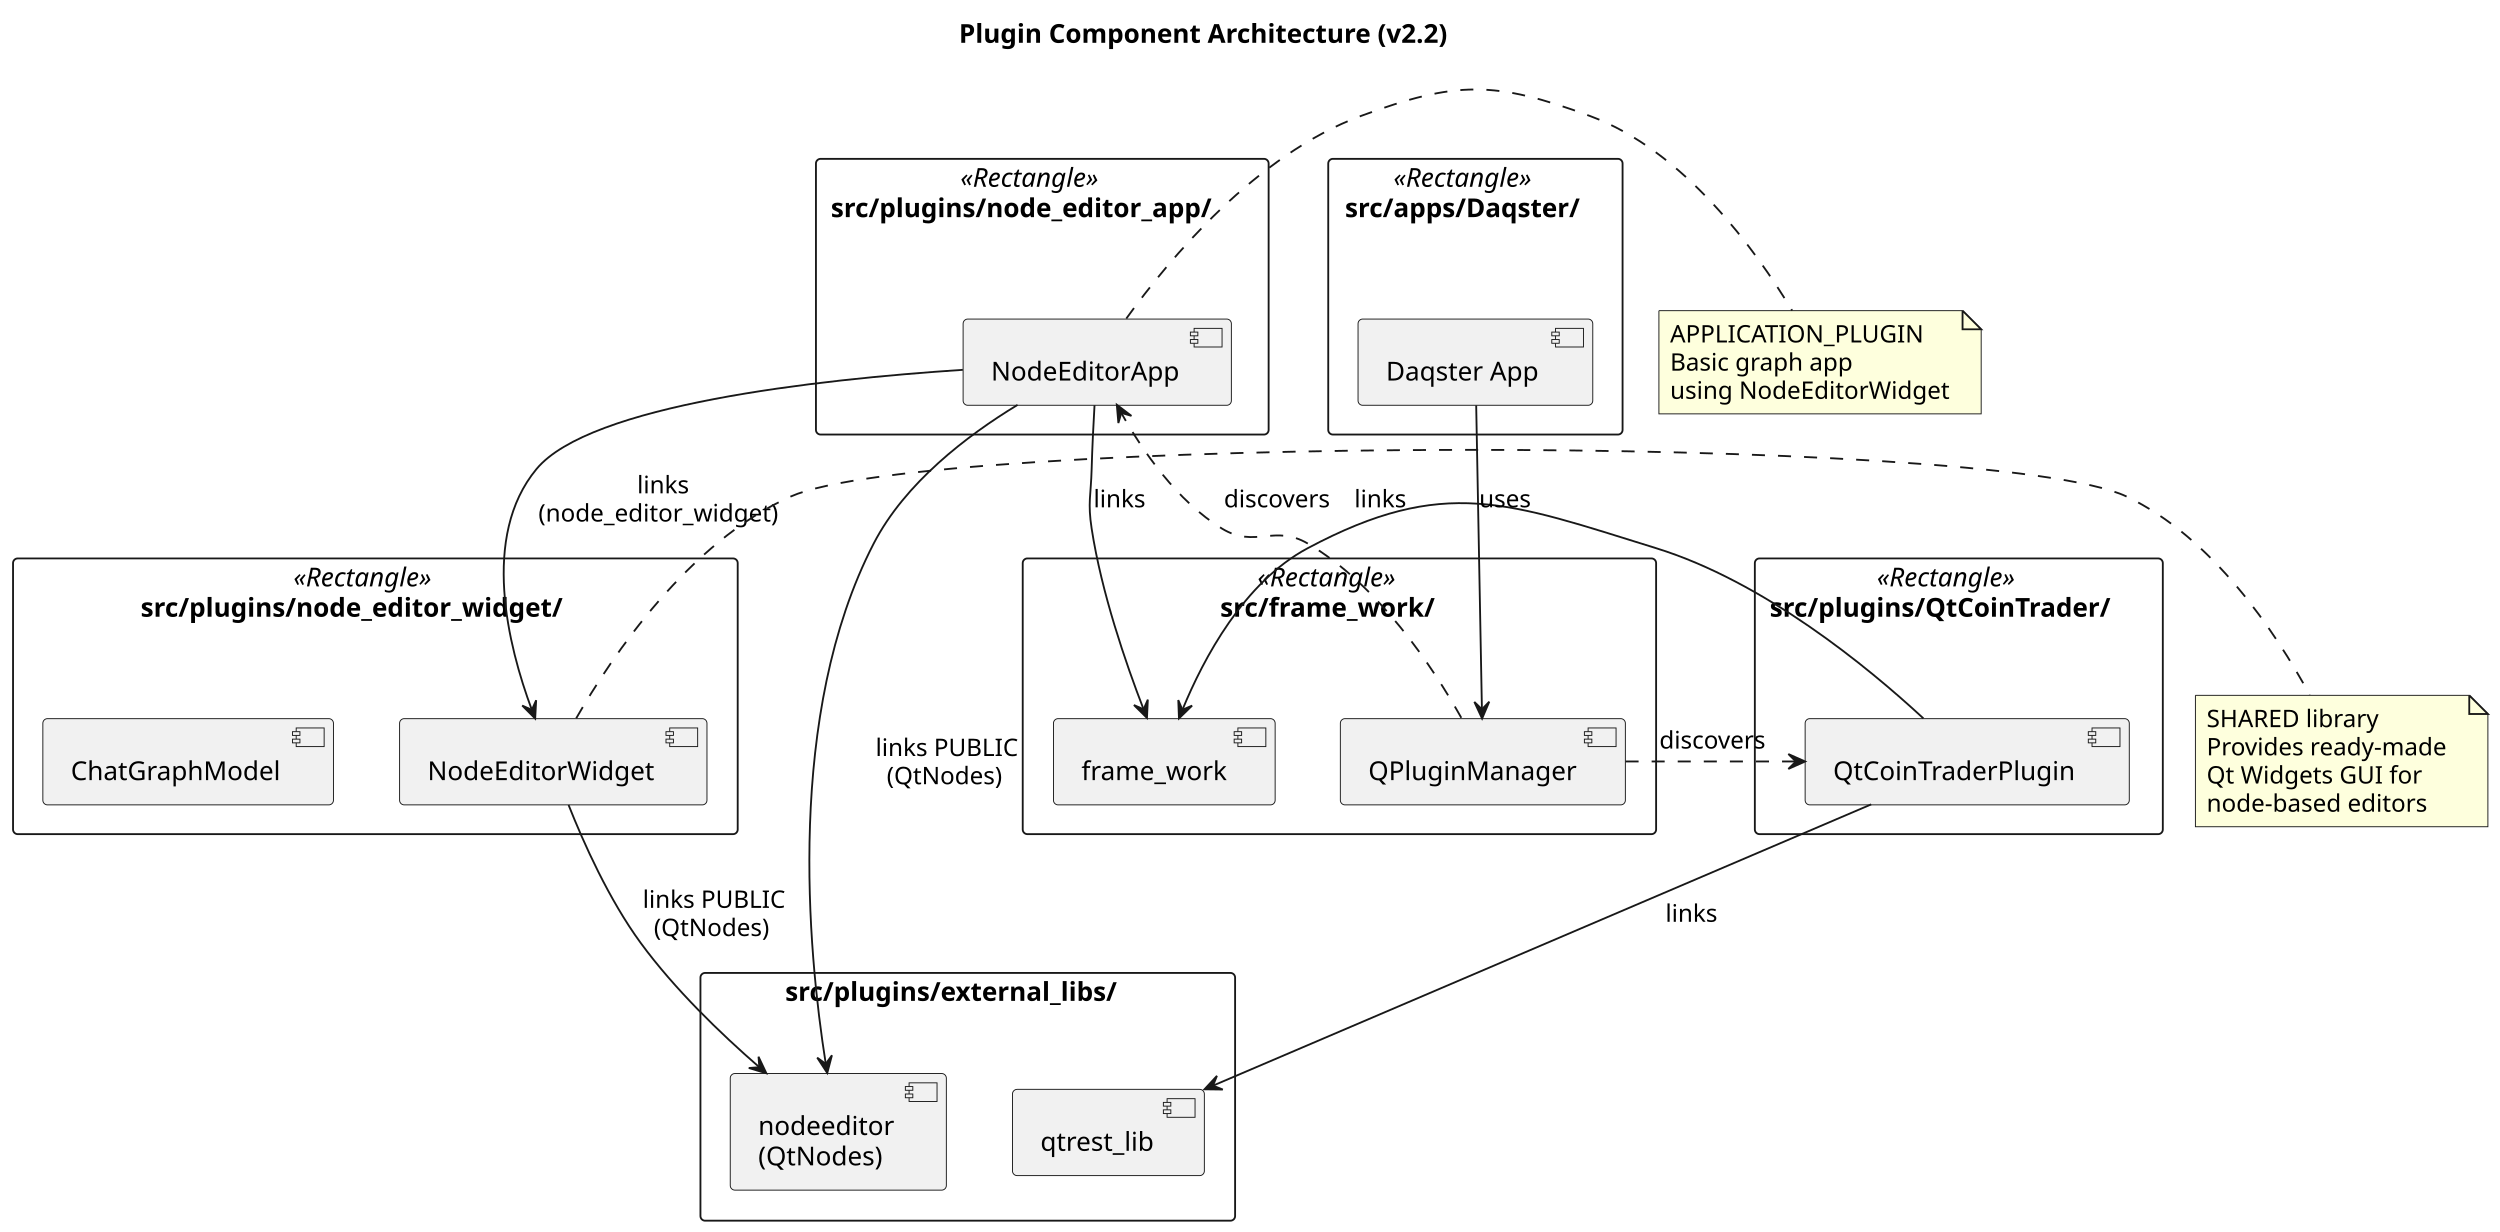
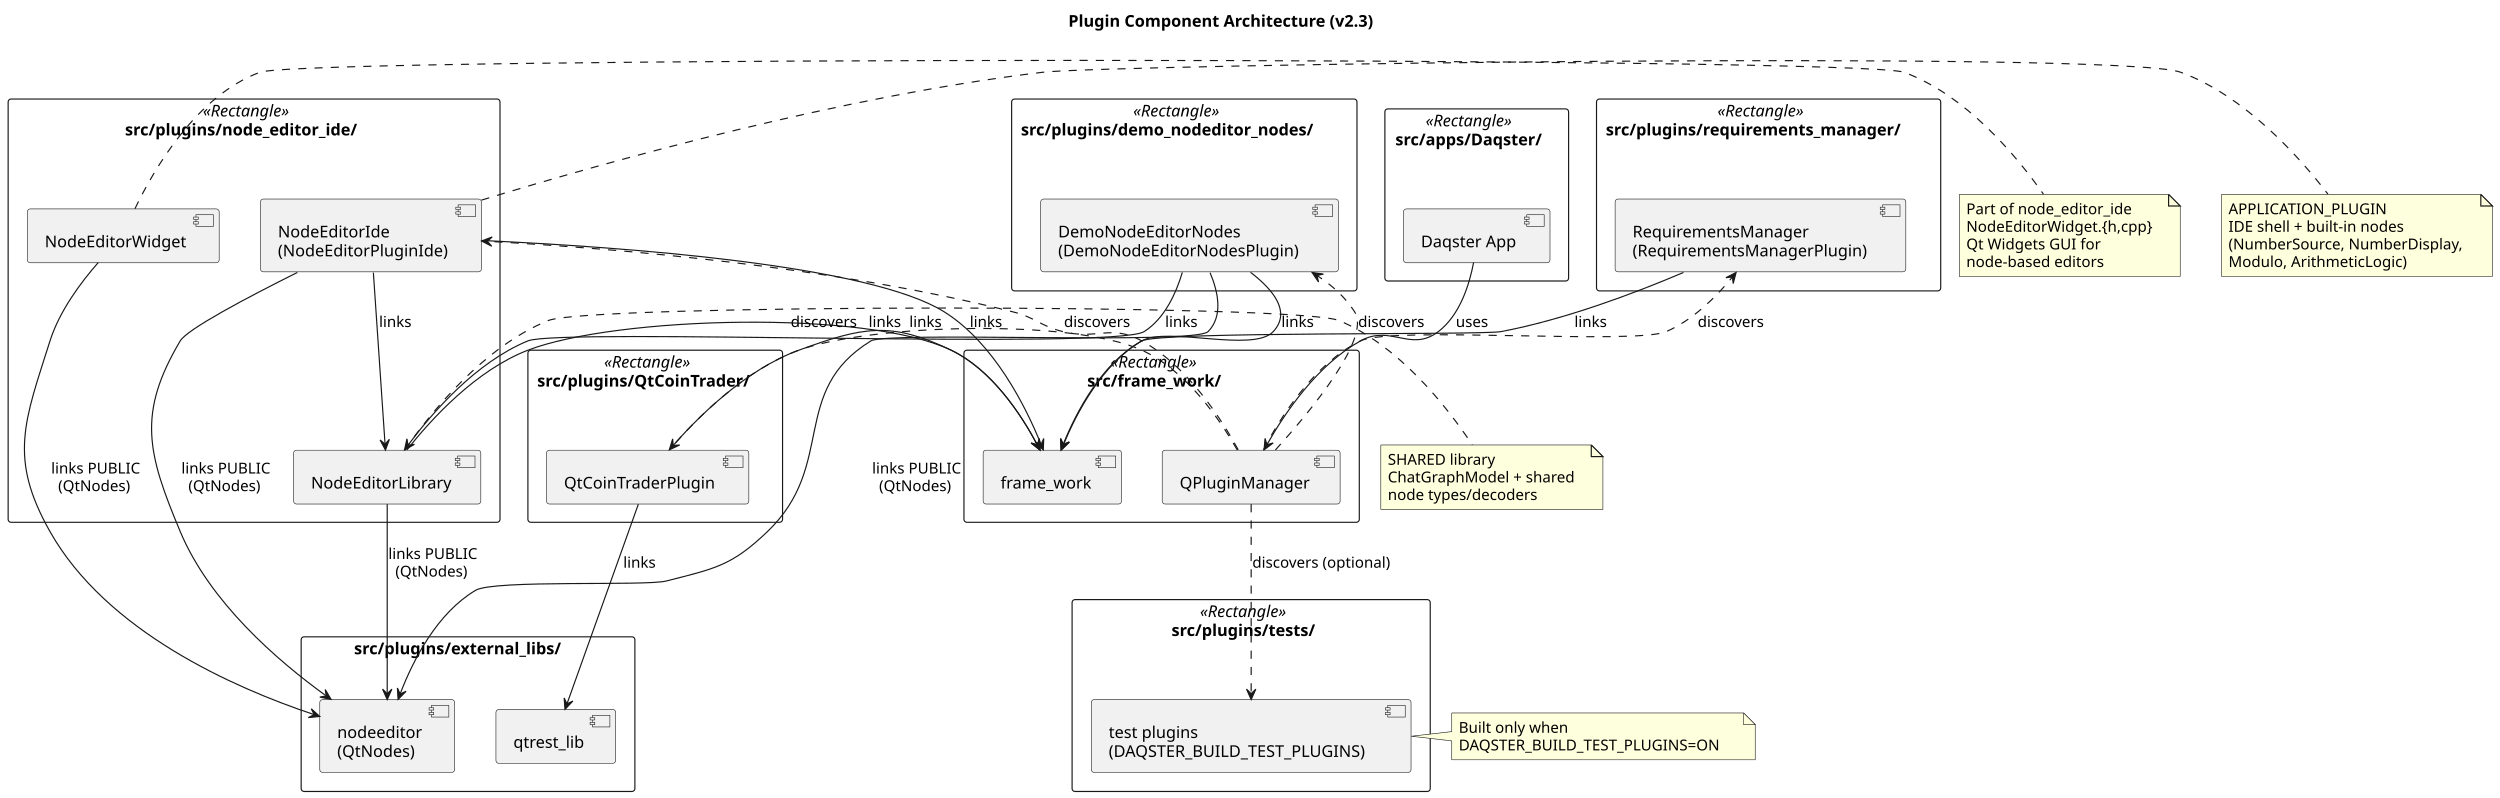
- <svg xmlns="http://www.w3.org/2000/svg" contentStyleType="text/css" height="661px" preserveAspectRatio="none" style="width:1342px;height:661px;background:#FFFFFF;" version="1.1" viewBox="0 0 1342 661" width="1342px" zoomAndPan="magnify">
+ <svg xmlns="http://www.w3.org/2000/svg" contentStyleType="text/css" height="686px" preserveAspectRatio="none" style="width:2150px;height:686px;background:#FFFFFF;" version="1.1" viewBox="0 0 2150 686" width="2150px" zoomAndPan="magnify">
  <defs />
  <g>
-     <text fill="#000000" font-family="sans-serif" font-size="14" font-weight="bold" lengthAdjust="spacing" textLength="299" x="514.75" y="22.995">Plugin Component Architecture (v2.2)</text>
+     <text fill="#000000" font-family="sans-serif" font-size="14" font-weight="bold" lengthAdjust="spacing" textLength="299" x="918.75" y="22.995">Plugin Component Architecture (v2.3)</text>
    <g id="cluster_src/plugins/external_libs/">
-       <rect fill="none" height="133" rx="2.5" ry="2.5" style="stroke:#181818;stroke-width:1.0;" width="287" x="376" y="522.267" />
-       <text fill="#000000" font-family="sans-serif" font-size="14" font-weight="bold" lengthAdjust="spacing" textLength="196" x="421.5" y="537.262">src/plugins/external_libs/</text>
-     </g>
-     <g id="cluster_src/plugins/node_editor_widget/">
-       <rect fill="none" height="148" rx="2.5" ry="2.5" style="stroke:#181818;stroke-width:1.0;" width="389" x="7" y="299.767" />
-       <text fill="#000000" font-family="sans-serif" font-size="14" font-style="italic" lengthAdjust="spacing" textLength="88" x="157.5" y="314.762">«Rectangle»</text>
-       <text fill="#000000" font-family="sans-serif" font-size="14" font-weight="bold" lengthAdjust="spacing" textLength="252" x="75.5" y="331.059">src/plugins/node_editor_widget/</text>
-     </g>
-     <g id="cluster_src/plugins/node_editor_app/">
-       <rect fill="none" height="148" rx="2.5" ry="2.5" style="stroke:#181818;stroke-width:1.0;" width="243" x="438" y="85.267" />
-       <text fill="#000000" font-family="sans-serif" font-size="14" font-style="italic" lengthAdjust="spacing" textLength="88" x="515.5" y="100.262">«Rectangle»</text>
-       <text fill="#000000" font-family="sans-serif" font-size="14" font-weight="bold" lengthAdjust="spacing" textLength="227" x="446" y="116.559">src/plugins/node_editor_app/</text>
+       <rect fill="none" height="133" rx="2.5" ry="2.5" style="stroke:#181818;stroke-width:1.0;" width="287" x="259" y="547.667" />
+       <text fill="#000000" font-family="sans-serif" font-size="14" font-weight="bold" lengthAdjust="spacing" textLength="196" x="304.5" y="562.662">src/plugins/external_libs/</text>
+     </g>
+     <g id="cluster_src/plugins/node_editor_ide/">
+       <rect fill="none" height="364" rx="2.5" ry="2.5" style="stroke:#181818;stroke-width:1.0;" width="423" x="7" y="85.167" />
+       <text fill="#000000" font-family="sans-serif" font-size="14" font-style="italic" lengthAdjust="spacing" textLength="88" x="174.5" y="100.162">«Rectangle»</text>
+       <text fill="#000000" font-family="sans-serif" font-size="14" font-weight="bold" lengthAdjust="spacing" textLength="222" x="107.5" y="116.459">src/plugins/node_editor_ide/</text>
+     </g>
+     <g id="cluster_src/plugins/demo_nodeditor_nodes/">
+       <rect fill="none" height="165" rx="2.5" ry="2.5" style="stroke:#181818;stroke-width:1.0;" width="297" x="870" y="85.167" />
+       <text fill="#000000" font-family="sans-serif" font-size="14" font-style="italic" lengthAdjust="spacing" textLength="88" x="974.5" y="100.162">«Rectangle»</text>
+       <text fill="#000000" font-family="sans-serif" font-size="14" font-weight="bold" lengthAdjust="spacing" textLength="281" x="878" y="116.459">src/plugins/demo_nodeditor_nodes/</text>
+     </g>
+     <g id="cluster_src/plugins/requirements_manager/">
+       <rect fill="none" height="165" rx="2.5" ry="2.5" style="stroke:#181818;stroke-width:1.0;" width="296" x="1373" y="85.167" />
+       <text fill="#000000" font-family="sans-serif" font-size="14" font-style="italic" lengthAdjust="spacing" textLength="88" x="1477" y="100.162">«Rectangle»</text>
+       <text fill="#000000" font-family="sans-serif" font-size="14" font-weight="bold" lengthAdjust="spacing" textLength="280" x="1381" y="116.459">src/plugins/requirements_manager/</text>
    </g>
    <g id="cluster_src/plugins/QtCoinTrader/">
-       <rect fill="none" height="148" rx="2.5" ry="2.5" style="stroke:#181818;stroke-width:1.0;" width="219" x="942" y="299.767" />
-       <text fill="#000000" font-family="sans-serif" font-size="14" font-style="italic" lengthAdjust="spacing" textLength="88" x="1007.5" y="314.762">«Rectangle»</text>
-       <text fill="#000000" font-family="sans-serif" font-size="14" font-weight="bold" lengthAdjust="spacing" textLength="203" x="950" y="331.059">src/plugins/QtCoinTrader/</text>
+       <rect fill="none" height="148" rx="2.5" ry="2.5" style="stroke:#181818;stroke-width:1.0;" width="219" x="454" y="301.167" />
+       <text fill="#000000" font-family="sans-serif" font-size="14" font-style="italic" lengthAdjust="spacing" textLength="88" x="519.5" y="316.162">«Rectangle»</text>
+       <text fill="#000000" font-family="sans-serif" font-size="14" font-weight="bold" lengthAdjust="spacing" textLength="203" x="462" y="332.459">src/plugins/QtCoinTrader/</text>
+     </g>
+     <g id="cluster_src/plugins/tests/">
+       <rect fill="none" height="165" rx="2.5" ry="2.5" style="stroke:#181818;stroke-width:1.0;" width="308" x="922" y="515.667" />
+       <text fill="#000000" font-family="sans-serif" font-size="14" font-style="italic" lengthAdjust="spacing" textLength="88" x="1032" y="530.662">«Rectangle»</text>
+       <text fill="#000000" font-family="sans-serif" font-size="14" font-weight="bold" lengthAdjust="spacing" textLength="137" x="1007.5" y="546.959">src/plugins/tests/</text>
    </g>
    <g id="cluster_src/frame_work/">
-       <rect fill="none" height="148" rx="2.5" ry="2.5" style="stroke:#181818;stroke-width:1.0;" width="340" x="549" y="299.767" />
-       <text fill="#000000" font-family="sans-serif" font-size="14" font-style="italic" lengthAdjust="spacing" textLength="88" x="675" y="314.762">«Rectangle»</text>
-       <text fill="#000000" font-family="sans-serif" font-size="14" font-weight="bold" lengthAdjust="spacing" textLength="128" x="655" y="331.059">src/frame_work/</text>
+       <rect fill="none" height="148" rx="2.5" ry="2.5" style="stroke:#181818;stroke-width:1.0;" width="340" x="829" y="301.167" />
+       <text fill="#000000" font-family="sans-serif" font-size="14" font-style="italic" lengthAdjust="spacing" textLength="88" x="955" y="316.162">«Rectangle»</text>
+       <text fill="#000000" font-family="sans-serif" font-size="14" font-weight="bold" lengthAdjust="spacing" textLength="128" x="935" y="332.459">src/frame_work/</text>
    </g>
    <g id="cluster_src/apps/Daqster/">
-       <rect fill="none" height="148" rx="2.5" ry="2.5" style="stroke:#181818;stroke-width:1.0;" width="158" x="713" y="85.267" />
-       <text fill="#000000" font-family="sans-serif" font-size="14" font-style="italic" lengthAdjust="spacing" textLength="88" x="748" y="100.262">«Rectangle»</text>
-       <text fill="#000000" font-family="sans-serif" font-size="14" font-weight="bold" lengthAdjust="spacing" textLength="140" x="722" y="116.559">src/apps/Daqster/</text>
+       <rect fill="none" height="148" rx="2.5" ry="2.5" style="stroke:#181818;stroke-width:1.0;" width="158" x="1191" y="93.667" />
+       <text fill="#000000" font-family="sans-serif" font-size="14" font-style="italic" lengthAdjust="spacing" textLength="88" x="1226" y="108.662">«Rectangle»</text>
+       <text fill="#000000" font-family="sans-serif" font-size="14" font-weight="bold" lengthAdjust="spacing" textLength="140" x="1200" y="124.959">src/apps/Daqster/</text>
    </g>
    <g id="elem_NODEEDITOR">
-       <rect fill="#F1F1F1" height="62.594" rx="2.5" ry="2.5" style="stroke:#181818;stroke-width:0.5;" width="116" x="392" y="576.267" />
-       <rect fill="#F1F1F1" height="10" style="stroke:#181818;stroke-width:0.5;" width="15" x="488" y="581.267" />
-       <rect fill="#F1F1F1" height="2" style="stroke:#181818;stroke-width:0.5;" width="4" x="486" y="583.267" />
-       <rect fill="#F1F1F1" height="2" style="stroke:#181818;stroke-width:0.5;" width="4" x="486" y="587.267" />
-       <text fill="#000000" font-family="sans-serif" font-size="14" lengthAdjust="spacing" textLength="76" x="407" y="609.262">nodeeditor</text>
-       <text fill="#000000" font-family="sans-serif" font-size="14" lengthAdjust="spacing" textLength="71" x="407" y="625.559">(QtNodes)</text>
+       <rect fill="#F1F1F1" height="62.594" rx="2.5" ry="2.5" style="stroke:#181818;stroke-width:0.5;" width="116" x="275" y="601.667" />
+       <rect fill="#F1F1F1" height="10" style="stroke:#181818;stroke-width:0.5;" width="15" x="371" y="606.667" />
+       <rect fill="#F1F1F1" height="2" style="stroke:#181818;stroke-width:0.5;" width="4" x="369" y="608.667" />
+       <rect fill="#F1F1F1" height="2" style="stroke:#181818;stroke-width:0.5;" width="4" x="369" y="612.667" />
+       <text fill="#000000" font-family="sans-serif" font-size="14" lengthAdjust="spacing" textLength="76" x="290" y="634.662">nodeeditor</text>
+       <text fill="#000000" font-family="sans-serif" font-size="14" lengthAdjust="spacing" textLength="71" x="290" y="650.959">(QtNodes)</text>
    </g>
    <g id="elem_QTREST">
-       <rect fill="#F1F1F1" height="46.297" rx="2.5" ry="2.5" style="stroke:#181818;stroke-width:0.5;" width="103" x="543.5" y="584.767" />
-       <rect fill="#F1F1F1" height="10" style="stroke:#181818;stroke-width:0.5;" width="15" x="626.5" y="589.767" />
-       <rect fill="#F1F1F1" height="2" style="stroke:#181818;stroke-width:0.5;" width="4" x="624.5" y="591.767" />
-       <rect fill="#F1F1F1" height="2" style="stroke:#181818;stroke-width:0.5;" width="4" x="624.5" y="595.767" />
-       <text fill="#000000" font-family="sans-serif" font-size="14" lengthAdjust="spacing" textLength="63" x="558.5" y="617.762">qtrest_lib</text>
+       <rect fill="#F1F1F1" height="46.297" rx="2.5" ry="2.5" style="stroke:#181818;stroke-width:0.5;" width="103" x="426.5" y="610.167" />
+       <rect fill="#F1F1F1" height="10" style="stroke:#181818;stroke-width:0.5;" width="15" x="509.5" y="615.167" />
+       <rect fill="#F1F1F1" height="2" style="stroke:#181818;stroke-width:0.5;" width="4" x="507.5" y="617.167" />
+       <rect fill="#F1F1F1" height="2" style="stroke:#181818;stroke-width:0.5;" width="4" x="507.5" y="621.167" />
+       <text fill="#000000" font-family="sans-serif" font-size="14" lengthAdjust="spacing" textLength="63" x="441.5" y="643.162">qtrest_lib</text>
+     </g>
+     <g id="elem_IDE">
+       <rect fill="#F1F1F1" height="62.594" rx="2.5" ry="2.5" style="stroke:#181818;stroke-width:0.5;" width="190" x="224" y="171.167" />
+       <rect fill="#F1F1F1" height="10" style="stroke:#181818;stroke-width:0.5;" width="15" x="394" y="176.167" />
+       <rect fill="#F1F1F1" height="2" style="stroke:#181818;stroke-width:0.5;" width="4" x="392" y="178.167" />
+       <rect fill="#F1F1F1" height="2" style="stroke:#181818;stroke-width:0.5;" width="4" x="392" y="182.167" />
+       <text fill="#000000" font-family="sans-serif" font-size="14" lengthAdjust="spacing" textLength="98" x="239" y="204.162">NodeEditorIde</text>
+       <text fill="#000000" font-family="sans-serif" font-size="14" lengthAdjust="spacing" textLength="150" x="239" y="220.459">(NodeEditorPluginIde)</text>
    </g>
    <g id="elem_NEW">
-       <rect fill="#F1F1F1" height="46.297" rx="2.5" ry="2.5" style="stroke:#181818;stroke-width:0.5;" width="165" x="214.5" y="385.767" />
-       <rect fill="#F1F1F1" height="10" style="stroke:#181818;stroke-width:0.5;" width="15" x="359.5" y="390.767" />
-       <rect fill="#F1F1F1" height="2" style="stroke:#181818;stroke-width:0.5;" width="4" x="357.5" y="392.767" />
-       <rect fill="#F1F1F1" height="2" style="stroke:#181818;stroke-width:0.5;" width="4" x="357.5" y="396.767" />
-       <text fill="#000000" font-family="sans-serif" font-size="14" lengthAdjust="spacing" textLength="125" x="229.5" y="418.762">NodeEditorWidget</text>
-     </g>
-     <g id="elem_CGM">
-       <rect fill="#F1F1F1" height="46.297" rx="2.5" ry="2.5" style="stroke:#181818;stroke-width:0.5;" width="156" x="23" y="385.767" />
-       <rect fill="#F1F1F1" height="10" style="stroke:#181818;stroke-width:0.5;" width="15" x="159" y="390.767" />
-       <rect fill="#F1F1F1" height="2" style="stroke:#181818;stroke-width:0.5;" width="4" x="157" y="392.767" />
-       <rect fill="#F1F1F1" height="2" style="stroke:#181818;stroke-width:0.5;" width="4" x="157" y="396.767" />
-       <text fill="#000000" font-family="sans-serif" font-size="14" lengthAdjust="spacing" textLength="116" x="38" y="418.762">ChatGraphModel</text>
-     </g>
-     <g id="elem_APP">
-       <rect fill="#F1F1F1" height="46.297" rx="2.5" ry="2.5" style="stroke:#181818;stroke-width:0.5;" width="144" x="517" y="171.267" />
-       <rect fill="#F1F1F1" height="10" style="stroke:#181818;stroke-width:0.5;" width="15" x="641" y="176.267" />
-       <rect fill="#F1F1F1" height="2" style="stroke:#181818;stroke-width:0.5;" width="4" x="639" y="178.267" />
-       <rect fill="#F1F1F1" height="2" style="stroke:#181818;stroke-width:0.5;" width="4" x="639" y="182.267" />
-       <text fill="#000000" font-family="sans-serif" font-size="14" lengthAdjust="spacing" textLength="104" x="532" y="204.262">NodeEditorApp</text>
+       <rect fill="#F1F1F1" height="46.297" rx="2.5" ry="2.5" style="stroke:#181818;stroke-width:0.5;" width="165" x="23.5" y="179.667" />
+       <rect fill="#F1F1F1" height="10" style="stroke:#181818;stroke-width:0.5;" width="15" x="168.5" y="184.667" />
+       <rect fill="#F1F1F1" height="2" style="stroke:#181818;stroke-width:0.5;" width="4" x="166.5" y="186.667" />
+       <rect fill="#F1F1F1" height="2" style="stroke:#181818;stroke-width:0.5;" width="4" x="166.5" y="190.667" />
+       <text fill="#000000" font-family="sans-serif" font-size="14" lengthAdjust="spacing" textLength="125" x="38.5" y="212.662">NodeEditorWidget</text>
+     </g>
+     <g id="elem_NEL">
+       <rect fill="#F1F1F1" height="46.297" rx="2.5" ry="2.5" style="stroke:#181818;stroke-width:0.5;" width="161" x="252.5" y="387.167" />
+       <rect fill="#F1F1F1" height="10" style="stroke:#181818;stroke-width:0.5;" width="15" x="393.5" y="392.167" />
+       <rect fill="#F1F1F1" height="2" style="stroke:#181818;stroke-width:0.5;" width="4" x="391.5" y="394.167" />
+       <rect fill="#F1F1F1" height="2" style="stroke:#181818;stroke-width:0.5;" width="4" x="391.5" y="398.167" />
+       <text fill="#000000" font-family="sans-serif" font-size="14" lengthAdjust="spacing" textLength="121" x="267.5" y="420.162">NodeEditorLibrary</text>
+     </g>
+     <g id="elem_DEMO">
+       <rect fill="#F1F1F1" height="62.594" rx="2.5" ry="2.5" style="stroke:#181818;stroke-width:0.5;" width="256" x="895" y="171.167" />
+       <rect fill="#F1F1F1" height="10" style="stroke:#181818;stroke-width:0.5;" width="15" x="1131" y="176.167" />
+       <rect fill="#F1F1F1" height="2" style="stroke:#181818;stroke-width:0.5;" width="4" x="1129" y="178.167" />
+       <rect fill="#F1F1F1" height="2" style="stroke:#181818;stroke-width:0.5;" width="4" x="1129" y="182.167" />
+       <text fill="#000000" font-family="sans-serif" font-size="14" lengthAdjust="spacing" textLength="164" x="910" y="204.162">DemoNodeEditorNodes</text>
+       <text fill="#000000" font-family="sans-serif" font-size="14" lengthAdjust="spacing" textLength="216" x="910" y="220.459">(DemoNodeEditorNodesPlugin)</text>
+     </g>
+     <g id="elem_RM">
+       <rect fill="#F1F1F1" height="62.594" rx="2.5" ry="2.5" style="stroke:#181818;stroke-width:0.5;" width="250" x="1389" y="171.167" />
+       <rect fill="#F1F1F1" height="10" style="stroke:#181818;stroke-width:0.5;" width="15" x="1619" y="176.167" />
+       <rect fill="#F1F1F1" height="2" style="stroke:#181818;stroke-width:0.5;" width="4" x="1617" y="178.167" />
+       <rect fill="#F1F1F1" height="2" style="stroke:#181818;stroke-width:0.5;" width="4" x="1617" y="182.167" />
+       <text fill="#000000" font-family="sans-serif" font-size="14" lengthAdjust="spacing" textLength="158" x="1404" y="204.162">RequirementsManager</text>
+       <text fill="#000000" font-family="sans-serif" font-size="14" lengthAdjust="spacing" textLength="210" x="1404" y="220.459">(RequirementsManagerPlugin)</text>
    </g>
    <g id="elem_QCT">
-       <rect fill="#F1F1F1" height="46.297" rx="2.5" ry="2.5" style="stroke:#181818;stroke-width:0.5;" width="174" x="969" y="385.767" />
-       <rect fill="#F1F1F1" height="10" style="stroke:#181818;stroke-width:0.5;" width="15" x="1123" y="390.767" />
-       <rect fill="#F1F1F1" height="2" style="stroke:#181818;stroke-width:0.5;" width="4" x="1121" y="392.767" />
-       <rect fill="#F1F1F1" height="2" style="stroke:#181818;stroke-width:0.5;" width="4" x="1121" y="396.767" />
-       <text fill="#000000" font-family="sans-serif" font-size="14" lengthAdjust="spacing" textLength="134" x="984" y="418.762">QtCoinTraderPlugin</text>
+       <rect fill="#F1F1F1" height="46.297" rx="2.5" ry="2.5" style="stroke:#181818;stroke-width:0.5;" width="174" x="470" y="387.167" />
+       <rect fill="#F1F1F1" height="10" style="stroke:#181818;stroke-width:0.5;" width="15" x="624" y="392.167" />
+       <rect fill="#F1F1F1" height="2" style="stroke:#181818;stroke-width:0.5;" width="4" x="622" y="394.167" />
+       <rect fill="#F1F1F1" height="2" style="stroke:#181818;stroke-width:0.5;" width="4" x="622" y="398.167" />
+       <text fill="#000000" font-family="sans-serif" font-size="14" lengthAdjust="spacing" textLength="134" x="485" y="420.162">QtCoinTraderPlugin</text>
+     </g>
+     <g id="elem_TEST">
+       <rect fill="#F1F1F1" height="62.594" rx="2.5" ry="2.5" style="stroke:#181818;stroke-width:0.5;" width="275" x="938.5" y="601.667" />
+       <rect fill="#F1F1F1" height="10" style="stroke:#181818;stroke-width:0.5;" width="15" x="1193.5" y="606.667" />
+       <rect fill="#F1F1F1" height="2" style="stroke:#181818;stroke-width:0.5;" width="4" x="1191.5" y="608.667" />
+       <rect fill="#F1F1F1" height="2" style="stroke:#181818;stroke-width:0.5;" width="4" x="1191.5" y="612.667" />
+       <text fill="#000000" font-family="sans-serif" font-size="14" lengthAdjust="spacing" textLength="81" x="953.5" y="634.662">test plugins</text>
+       <text fill="#000000" font-family="sans-serif" font-size="14" lengthAdjust="spacing" textLength="235" x="953.5" y="650.959">(DAQSTER_BUILD_TEST_PLUGINS)</text>
    </g>
    <g id="elem_FW">
-       <rect fill="#F1F1F1" height="46.297" rx="2.5" ry="2.5" style="stroke:#181818;stroke-width:0.5;" width="119" x="565.5" y="385.767" />
-       <rect fill="#F1F1F1" height="10" style="stroke:#181818;stroke-width:0.5;" width="15" x="664.5" y="390.767" />
-       <rect fill="#F1F1F1" height="2" style="stroke:#181818;stroke-width:0.5;" width="4" x="662.5" y="392.767" />
-       <rect fill="#F1F1F1" height="2" style="stroke:#181818;stroke-width:0.5;" width="4" x="662.5" y="396.767" />
-       <text fill="#000000" font-family="sans-serif" font-size="14" lengthAdjust="spacing" textLength="79" x="580.5" y="418.762">frame_work</text>
+       <rect fill="#F1F1F1" height="46.297" rx="2.5" ry="2.5" style="stroke:#181818;stroke-width:0.5;" width="119" x="845.5" y="387.167" />
+       <rect fill="#F1F1F1" height="10" style="stroke:#181818;stroke-width:0.5;" width="15" x="944.5" y="392.167" />
+       <rect fill="#F1F1F1" height="2" style="stroke:#181818;stroke-width:0.5;" width="4" x="942.5" y="394.167" />
+       <rect fill="#F1F1F1" height="2" style="stroke:#181818;stroke-width:0.5;" width="4" x="942.5" y="398.167" />
+       <text fill="#000000" font-family="sans-serif" font-size="14" lengthAdjust="spacing" textLength="79" x="860.5" y="420.162">frame_work</text>
    </g>
    <g id="elem_QPM">
-       <rect fill="#F1F1F1" height="46.297" rx="2.5" ry="2.5" style="stroke:#181818;stroke-width:0.5;" width="153" x="719.5" y="385.767" />
-       <rect fill="#F1F1F1" height="10" style="stroke:#181818;stroke-width:0.5;" width="15" x="852.5" y="390.767" />
-       <rect fill="#F1F1F1" height="2" style="stroke:#181818;stroke-width:0.5;" width="4" x="850.5" y="392.767" />
-       <rect fill="#F1F1F1" height="2" style="stroke:#181818;stroke-width:0.5;" width="4" x="850.5" y="396.767" />
-       <text fill="#000000" font-family="sans-serif" font-size="14" lengthAdjust="spacing" textLength="113" x="734.5" y="418.762">QPluginManager</text>
+       <rect fill="#F1F1F1" height="46.297" rx="2.5" ry="2.5" style="stroke:#181818;stroke-width:0.5;" width="153" x="999.5" y="387.167" />
+       <rect fill="#F1F1F1" height="10" style="stroke:#181818;stroke-width:0.5;" width="15" x="1132.5" y="392.167" />
+       <rect fill="#F1F1F1" height="2" style="stroke:#181818;stroke-width:0.5;" width="4" x="1130.5" y="394.167" />
+       <rect fill="#F1F1F1" height="2" style="stroke:#181818;stroke-width:0.5;" width="4" x="1130.5" y="398.167" />
+       <text fill="#000000" font-family="sans-serif" font-size="14" lengthAdjust="spacing" textLength="113" x="1014.5" y="420.162">QPluginManager</text>
    </g>
    <g id="elem_HOST">
-       <rect fill="#F1F1F1" height="46.297" rx="2.5" ry="2.5" style="stroke:#181818;stroke-width:0.5;" width="126" x="729" y="171.267" />
-       <rect fill="#F1F1F1" height="10" style="stroke:#181818;stroke-width:0.5;" width="15" x="835" y="176.267" />
-       <rect fill="#F1F1F1" height="2" style="stroke:#181818;stroke-width:0.5;" width="4" x="833" y="178.267" />
-       <rect fill="#F1F1F1" height="2" style="stroke:#181818;stroke-width:0.5;" width="4" x="833" y="182.267" />
-       <text fill="#000000" font-family="sans-serif" font-size="14" lengthAdjust="spacing" textLength="86" x="744" y="204.262">Daqster App</text>
-     </g>
-     <g id="elem_GMN26">
-       <path d="M1178.5,373.267 L1178.5,443.798 L1335.5,443.798 L1335.5,383.267 L1325.5,373.267 L1178.5,373.267 " fill="#FEFFDD" style="stroke:#181818;stroke-width:0.5;" />
-       <path d="M1325.5,373.267 L1325.5,383.267 L1335.5,383.267 L1325.5,373.267 " fill="#FEFFDD" style="stroke:#181818;stroke-width:1.0;" />
-       <text fill="#000000" font-family="sans-serif" font-size="13" lengthAdjust="spacing" textLength="97" x="1184.5" y="390.334">SHARED library</text>
-       <text fill="#000000" font-family="sans-serif" font-size="13" lengthAdjust="spacing" textLength="136" x="1184.5" y="405.467">Provides ready-made</text>
-       <text fill="#000000" font-family="sans-serif" font-size="13" lengthAdjust="spacing" textLength="117" x="1184.5" y="420.599">Qt Widgets GUI for</text>
-       <text fill="#000000" font-family="sans-serif" font-size="13" lengthAdjust="spacing" textLength="124" x="1184.5" y="435.732">node-based editors</text>
-     </g>
-     <g id="elem_GMN29">
-       <path d="M890.5,166.767 L890.5,222.165 L1063.5,222.165 L1063.5,176.767 L1053.5,166.767 L890.5,166.767 " fill="#FEFFDD" style="stroke:#181818;stroke-width:0.5;" />
-       <path d="M1053.5,166.767 L1053.5,176.767 L1063.5,176.767 L1053.5,166.767 " fill="#FEFFDD" style="stroke:#181818;stroke-width:1.0;" />
-       <text fill="#000000" font-family="sans-serif" font-size="13" lengthAdjust="spacing" textLength="138" x="896.5" y="183.834">APPLICATION_PLUGIN</text>
-       <text fill="#000000" font-family="sans-serif" font-size="13" lengthAdjust="spacing" textLength="103" x="896.5" y="198.967">Basic graph app</text>
-       <text fill="#000000" font-family="sans-serif" font-size="13" lengthAdjust="spacing" textLength="152" x="896.5" y="214.099">using NodeEditorWidget</text>
+       <rect fill="#F1F1F1" height="46.297" rx="2.5" ry="2.5" style="stroke:#181818;stroke-width:0.5;" width="126" x="1207" y="179.667" />
+       <rect fill="#F1F1F1" height="10" style="stroke:#181818;stroke-width:0.5;" width="15" x="1313" y="184.667" />
+       <rect fill="#F1F1F1" height="2" style="stroke:#181818;stroke-width:0.5;" width="4" x="1311" y="186.667" />
+       <rect fill="#F1F1F1" height="2" style="stroke:#181818;stroke-width:0.5;" width="4" x="1311" y="190.667" />
+       <text fill="#000000" font-family="sans-serif" font-size="14" lengthAdjust="spacing" textLength="86" x="1222" y="212.662">Daqster App</text>
+     </g>
+     <g id="elem_GMN40">
+       <path d="M1685,167.167 L1685,237.698 L1875,237.698 L1875,177.167 L1865,167.167 L1685,167.167 " fill="#FEFFDD" style="stroke:#181818;stroke-width:0.5;" />
+       <path d="M1865,167.167 L1865,177.167 L1875,177.167 L1865,167.167 " fill="#FEFFDD" style="stroke:#181818;stroke-width:1.0;" />
+       <text fill="#000000" font-family="sans-serif" font-size="13" lengthAdjust="spacing" textLength="148" x="1691" y="184.234">Part of node_editor_ide</text>
+       <text fill="#000000" font-family="sans-serif" font-size="13" lengthAdjust="spacing" textLength="169" x="1691" y="199.367">NodeEditorWidget.{h,cpp}</text>
+       <text fill="#000000" font-family="sans-serif" font-size="13" lengthAdjust="spacing" textLength="117" x="1691" y="214.499">Qt Widgets GUI for</text>
+       <text fill="#000000" font-family="sans-serif" font-size="13" lengthAdjust="spacing" textLength="124" x="1691" y="229.632">node-based editors</text>
+     </g>
+     <g id="elem_GMN43">
+       <path d="M1910.5,167.167 L1910.5,237.698 L2143.5,237.698 L2143.5,177.167 L2133.5,167.167 L1910.5,167.167 " fill="#FEFFDD" style="stroke:#181818;stroke-width:0.5;" />
+       <path d="M2133.5,167.167 L2133.5,177.167 L2143.5,177.167 L2133.5,167.167 " fill="#FEFFDD" style="stroke:#181818;stroke-width:1.0;" />
+       <text fill="#000000" font-family="sans-serif" font-size="13" lengthAdjust="spacing" textLength="138" x="1916.5" y="184.234">APPLICATION_PLUGIN</text>
+       <text fill="#000000" font-family="sans-serif" font-size="13" lengthAdjust="spacing" textLength="159" x="1916.5" y="199.367">IDE shell + built-in nodes</text>
+       <text fill="#000000" font-family="sans-serif" font-size="13" lengthAdjust="spacing" textLength="212" x="1916.5" y="214.499">(NumberSource, NumberDisplay,</text>
+       <text fill="#000000" font-family="sans-serif" font-size="13" lengthAdjust="spacing" textLength="158" x="1916.5" y="229.632">Modulo, ArithmeticLogic)</text>
+     </g>
+     <g id="elem_GMN46">
+       <path d="M1187.5,382.667 L1187.5,438.065 L1378.5,438.065 L1378.5,392.667 L1368.5,382.667 L1187.5,382.667 " fill="#FEFFDD" style="stroke:#181818;stroke-width:0.5;" />
+       <path d="M1368.5,382.667 L1368.5,392.667 L1378.5,392.667 L1368.5,382.667 " fill="#FEFFDD" style="stroke:#181818;stroke-width:1.0;" />
+       <text fill="#000000" font-family="sans-serif" font-size="13" lengthAdjust="spacing" textLength="97" x="1193.5" y="399.734">SHARED library</text>
+       <text fill="#000000" font-family="sans-serif" font-size="13" lengthAdjust="spacing" textLength="170" x="1193.5" y="414.867">ChatGraphModel + shared</text>
+       <text fill="#000000" font-family="sans-serif" font-size="13" lengthAdjust="spacing" textLength="134" x="1193.5" y="429.999">node types/decoders</text>
+     </g>
+     <g id="elem_GMN49">
+       <path d="M1248.5,613.167 L1248.5,629.167 L1213.59,633.167 L1248.5,637.167 L1248.5,653.433 A0,0 0 0 0 1248.5,653.433 L1509.5,653.433 A0,0 0 0 0 1509.5,653.433 L1509.5,623.167 L1499.5,613.167 L1248.5,613.167 A0,0 0 0 0 1248.5,613.167 " fill="#FEFFDD" style="stroke:#181818;stroke-width:0.5;" />
+       <path d="M1499.5,613.167 L1499.5,623.167 L1509.5,623.167 L1499.5,613.167 " fill="#FEFFDD" style="stroke:#181818;stroke-width:0.5;" />
+       <text fill="#000000" font-family="sans-serif" font-size="13" lengthAdjust="spacing" textLength="95" x="1254.5" y="630.234">Built only when</text>
+       <text fill="#000000" font-family="sans-serif" font-size="13" lengthAdjust="spacing" textLength="240" x="1254.5" y="645.367">DAQSTER_BUILD_TEST_PLUGINS=ON</text>
    </g>
    <g id="link_NEW_NODEEDITOR">
-       <path d="M305.2,432.097 C313.29,452.507 326.92,482.977 344,506.267 C362.07,530.907 386.61,554.627 407.53,572.817 " fill="none" id="NEW-to-NODEEDITOR" style="stroke:#181818;stroke-width:1.0;" />
-       <polygon fill="#181818" points="411.39,576.147,407.176,567.245,407.6,572.886,401.959,573.309,411.39,576.147" style="stroke:#181818;stroke-width:1.0;" />
-       <text fill="#000000" font-family="sans-serif" font-size="13" lengthAdjust="spacing" textLength="78" x="345" y="487.334">links PUBLIC</text>
-       <text fill="#000000" font-family="sans-serif" font-size="13" lengthAdjust="spacing" textLength="66" x="351" y="502.467">(QtNodes)</text>
-     </g>
-     <g id="link_APP_NEW">
-       <path d="M516.86,198.517 C437.24,203.807 316.52,217.397 288,251.767 C257.95,287.987 272.76,346.747 285.43,380.877 " fill="none" id="APP-to-NEW" style="stroke:#181818;stroke-width:1.0;" />
-       <polygon fill="#181818" points="287.28,385.727,287.803,375.892,285.495,381.057,280.33,378.748,287.28,385.727" style="stroke:#181818;stroke-width:1.0;" />
-       <text fill="#000000" font-family="sans-serif" font-size="13" lengthAdjust="spacing" textLength="28" x="342" y="264.834">links</text>
-       <text fill="#000000" font-family="sans-serif" font-size="13" lengthAdjust="spacing" textLength="134" x="289" y="279.967">(node_editor_widget)</text>
-     </g>
-     <g id="link_APP_NODEEDITOR">
-       <path d="M546.22,217.347 C519,233.877 485.81,259.227 469,291.767 C421.79,383.137 433.6,509.887 443.26,570.997 " fill="none" id="APP-to-NODEEDITOR" style="stroke:#181818;stroke-width:1.0;" />
-       <polygon fill="#181818" points="444.07,575.997,446.581,566.473,443.271,571.061,438.683,567.752,444.07,575.997" style="stroke:#181818;stroke-width:1.0;" />
-       <text fill="#000000" font-family="sans-serif" font-size="13" lengthAdjust="spacing" textLength="78" x="470" y="405.834">links PUBLIC</text>
-       <text fill="#000000" font-family="sans-serif" font-size="13" lengthAdjust="spacing" textLength="66" x="476" y="420.967">(QtNodes)</text>
-     </g>
-     <g id="link_APP_FW">
-       <path d="M587.54,217.527 C586.94,227.927 586.3,240.477 586,251.767 C585.62,265.987 583.84,269.707 586,283.767 C591.27,318.067 604.27,355.887 613.83,380.637 " fill="none" id="APP-to-FW" style="stroke:#181818;stroke-width:1.0;" />
-       <polygon fill="#181818" points="615.69,385.407,616.15,375.569,613.875,380.748,608.696,378.473,615.69,385.407" style="stroke:#181818;stroke-width:1.0;" />
-       <text fill="#000000" font-family="sans-serif" font-size="13" lengthAdjust="spacing" textLength="28" x="587" y="272.334">links</text>
+       <path d="M84.49,225.797 C69.64,242.717 51.15,267.447 43,293.167 C21,362.657 7.17,393.697 43,457.167 C91.34,542.807 200.28,591.237 270.02,614.527 " fill="none" id="NEW-to-NODEEDITOR" style="stroke:#181818;stroke-width:1.0;" />
+       <polygon fill="#181818" points="274.97,616.157,267.679,609.536,270.222,614.589,265.17,617.132,274.97,616.157" style="stroke:#181818;stroke-width:1.0;" />
+       <text fill="#000000" font-family="sans-serif" font-size="13" lengthAdjust="spacing" textLength="78" x="44" y="407.234">links PUBLIC</text>
+       <text fill="#000000" font-family="sans-serif" font-size="13" lengthAdjust="spacing" textLength="66" x="50" y="422.367">(QtNodes)</text>
+     </g>
+     <g id="link_IDE_NEL">
+       <path d="M321.1,234.437 C323.82,274.347 328.52,343.377 331.12,381.637 " fill="none" id="IDE-to-NEL" style="stroke:#181818;stroke-width:1.0;" />
+       <polygon fill="#181818" points="331.49,387.057,334.863,377.804,331.147,382.069,326.882,378.353,331.49,387.057" style="stroke:#181818;stroke-width:1.0;" />
+       <text fill="#000000" font-family="sans-serif" font-size="13" lengthAdjust="spacing" textLength="28" x="326" y="281.234">links</text>
+     </g>
+     <g id="link_IDE_NODEEDITOR">
+       <path d="M255.72,234.307 C212.11,256.067 160.96,283.127 155,293.167 C117.8,355.847 126.82,389.947 155,457.167 C180.32,517.567 237.78,567.637 280.6,598.527 " fill="none" id="IDE-to-NODEEDITOR" style="stroke:#181818;stroke-width:1.0;" />
+       <polygon fill="#181818" points="284.7,601.457,279.69,592.977,280.627,598.556,275.049,599.494,284.7,601.457" style="stroke:#181818;stroke-width:1.0;" />
+       <text fill="#000000" font-family="sans-serif" font-size="13" lengthAdjust="spacing" textLength="78" x="156" y="407.234">links PUBLIC</text>
+       <text fill="#000000" font-family="sans-serif" font-size="13" lengthAdjust="spacing" textLength="66" x="162" y="422.367">(QtNodes)</text>
+     </g>
+     <g id="link_IDE_FW">
+       <path d="M414.21,206.817 C538.43,212.487 747.55,227.857 812,268.167 C854.77,294.917 882.06,349.397 895.35,382.247 " fill="none" id="IDE-to-FW" style="stroke:#181818;stroke-width:1.0;" />
+       <polygon fill="#181818" points="897.21,386.937,897.607,377.096,895.365,382.29,890.172,380.047,897.21,386.937" style="stroke:#181818;stroke-width:1.0;" />
+       <text fill="#000000" font-family="sans-serif" font-size="13" lengthAdjust="spacing" textLength="28" x="834" y="281.234">links</text>
+     </g>
+     <g id="link_NEL_NODEEDITOR">
+       <path d="M333,433.577 C333,471.927 333,550.467 333,596.457 " fill="none" id="NEL-to-NODEEDITOR" style="stroke:#181818;stroke-width:1.0;" />
+       <polygon fill="#181818" points="333,601.617,337,592.617,333,596.617,329,592.617,333,601.617" style="stroke:#181818;stroke-width:1.0;" />
+       <text fill="#000000" font-family="sans-serif" font-size="13" lengthAdjust="spacing" textLength="78" x="334" y="480.734">links PUBLIC</text>
+       <text fill="#000000" font-family="sans-serif" font-size="13" lengthAdjust="spacing" textLength="66" x="340" y="495.867">(QtNodes)</text>
+     </g>
+     <g id="link_NEL_FW">
+       <path d="M349.97,386.887 C370.95,360.317 409.39,318.297 454,301.167 C529.51,272.167 745.11,266.087 818,301.167 C852.85,317.947 878.09,356.227 892.14,382.647 " fill="none" id="NEL-to-FW" style="stroke:#181818;stroke-width:1.0;" />
+       <polygon fill="#181818" points="894.46,387.107,893.862,377.276,892.155,382.67,886.762,380.963,894.46,387.107" style="stroke:#181818;stroke-width:1.0;" />
+       <text fill="#000000" font-family="sans-serif" font-size="13" lengthAdjust="spacing" textLength="28" x="747" y="281.234">links</text>
+     </g>
+     <g id="link_DEMO_NEL">
+       <path d="M1016.81,234.237 C1011.41,252.357 1001.57,273.917 984,285.167 C959.2,301.057 481.24,281.977 454,293.167 C409.36,311.507 371.77,354.767 350.84,382.957 " fill="none" id="DEMO-to-NEL" style="stroke:#181818;stroke-width:1.0;" />
+       <polygon fill="#181818" points="347.87,387.007,356.42,382.119,350.829,382.976,349.971,377.385,347.87,387.007" style="stroke:#181818;stroke-width:1.0;" />
+       <text fill="#000000" font-family="sans-serif" font-size="13" lengthAdjust="spacing" textLength="28" x="1002" y="281.234">links</text>
+     </g>
+     <g id="link_DEMO_NODEEDITOR">
+       <path d="M1040.65,234.497 C1047.87,251.567 1051.87,271.937 1039,285.167 C1027.76,296.717 762.74,284.737 749,293.167 C678.33,336.557 719.88,399.797 660,457.167 C628.93,486.937 614.68,488.957 573,499.667 C555.33,504.207 424.69,498.357 409,507.667 C376.06,527.217 355.52,567.127 344.22,596.507 " fill="none" id="DEMO-to-NODEEDITOR" style="stroke:#181818;stroke-width:1.0;" />
+       <polygon fill="#181818" points="342.35,601.497,349.255,594.474,344.106,596.815,341.765,591.665,342.35,601.497" style="stroke:#181818;stroke-width:1.0;" />
+       <text fill="#000000" font-family="sans-serif" font-size="13" lengthAdjust="spacing" textLength="78" x="750" y="407.234">links PUBLIC</text>
+       <text fill="#000000" font-family="sans-serif" font-size="13" lengthAdjust="spacing" textLength="66" x="756" y="422.367">(QtNodes)</text>
+     </g>
+     <g id="link_DEMO_FW">
+       <path d="M1075.45,234.197 C1095.59,249.647 1110.44,268.587 1095,285.167 C1077.84,303.587 1003.75,280.487 982,293.167 C947.85,313.077 925.91,354.887 914.51,382.497 " fill="none" id="DEMO-to-FW" style="stroke:#181818;stroke-width:1.0;" />
+       <polygon fill="#181818" points="912.64,387.137,919.722,380.292,914.514,382.501,912.305,377.294,912.64,387.137" style="stroke:#181818;stroke-width:1.0;" />
+       <text fill="#000000" font-family="sans-serif" font-size="13" lengthAdjust="spacing" textLength="28" x="1102" y="281.234">links</text>
+     </g>
+     <g id="link_RM_FW">
+       <path d="M1447.79,234.307 C1404.25,252.827 1345.46,274.797 1291,285.167 C1274.13,288.377 997.03,284.857 982,293.167 C947.41,312.307 925.59,354.327 914.34,382.187 " fill="none" id="RM-to-FW" style="stroke:#181818;stroke-width:1.0;" />
+       <polygon fill="#181818" points="912.49,386.877,919.503,379.961,914.317,382.223,912.056,377.038,912.49,386.877" style="stroke:#181818;stroke-width:1.0;" />
+       <text fill="#000000" font-family="sans-serif" font-size="13" lengthAdjust="spacing" textLength="28" x="1354" y="281.234">links</text>
    </g>
    <g id="link_QCT_QTREST">
-       <path d="M1004.46,431.787 C917.32,469.027 741.59,544.127 651.32,582.697 " fill="none" id="QCT-to-QTREST" style="stroke:#181818;stroke-width:1.0;" />
-       <polygon fill="#181818" points="646.56,584.737,656.408,584.868,651.156,582.767,653.257,577.515,646.56,584.737" style="stroke:#181818;stroke-width:1.0;" />
-       <text fill="#000000" font-family="sans-serif" font-size="13" lengthAdjust="spacing" textLength="28" x="894" y="494.834">links</text>
+       <path d="M548.99,433.577 C534.37,474.467 503.43,561.027 487.67,605.127 " fill="none" id="QCT-to-QTREST" style="stroke:#181818;stroke-width:1.0;" />
+       <polygon fill="#181818" points="485.91,610.027,492.694,602.887,487.585,605.316,485.157,600.207,485.91,610.027" style="stroke:#181818;stroke-width:1.0;" />
+       <text fill="#000000" font-family="sans-serif" font-size="13" lengthAdjust="spacing" textLength="28" x="536" y="488.234">links</text>
    </g>
    <g id="link_QCT_FW">
-       <path d="M1032.51,385.657 C1002.29,357.697 946.75,312.167 889,294.267 C809.61,269.667 775.36,255.197 702,294.267 C667.82,312.467 646.11,353.337 634.74,380.987 " fill="none" id="QCT-to-FW" style="stroke:#181818;stroke-width:1.0;" />
-       <polygon fill="#181818" points="632.87,385.647,639.926,378.776,634.727,381.005,632.499,375.805,632.87,385.647" style="stroke:#181818;stroke-width:1.0;" />
-       <text fill="#000000" font-family="sans-serif" font-size="13" lengthAdjust="spacing" textLength="28" x="727" y="272.334">links</text>
+       <path d="M575.63,386.857 C598.55,360.237 640.22,318.187 687,301.167 C741.71,281.267 765.54,275.917 818,301.167 C852.85,317.947 878.09,356.227 892.14,382.647 " fill="none" id="QCT-to-FW" style="stroke:#181818;stroke-width:1.0;" />
+       <polygon fill="#181818" points="894.46,387.107,893.862,377.276,892.155,382.67,886.762,380.963,894.46,387.107" style="stroke:#181818;stroke-width:1.0;" />
+       <text fill="#000000" font-family="sans-serif" font-size="13" lengthAdjust="spacing" textLength="28" x="782" y="281.234">links</text>
    </g>
    <g id="link_HOST_QPM">
-       <path d="M792.42,217.607 C793.16,256.847 794.69,338.007 795.49,380.497 " fill="none" id="HOST-to-QPM" style="stroke:#181818;stroke-width:1.0;" />
-       <polygon fill="#181818" points="795.59,385.727,799.435,376.66,795.504,380.728,791.436,376.797,795.59,385.727" style="stroke:#181818;stroke-width:1.0;" />
-       <text fill="#000000" font-family="sans-serif" font-size="13" lengthAdjust="spacing" textLength="30" x="794" y="272.334">uses</text>
-     </g>
-     <g id="link_QPM_APP">
-       <path d="M784.43,385.317 C769.32,358.427 740.22,314.217 702,291.767 C684.11,281.257 673.72,294.567 656,283.767 C631.83,269.027 613.34,242.067 601.97,221.767 " fill="none" id="QPM-to-APP" style="stroke:#181818;stroke-width:1.0;stroke-dasharray:7.0,7.0;" />
-       <polygon fill="#181818" points="599.51,217.277,600.346,227.09,601.921,221.657,607.354,223.232,599.51,217.277" style="stroke:#181818;stroke-width:1.0;" />
-       <text fill="#000000" font-family="sans-serif" font-size="13" lengthAdjust="spacing" textLength="60" x="657" y="272.334">discovers</text>
+       <path d="M1267.29,225.747 C1263.72,244.647 1255.56,270.987 1237,285.167 C1213.17,303.377 1196.26,278.677 1170,293.167 C1133.1,313.537 1105.15,354.817 1089.67,382.237 " fill="none" id="HOST-to-QPM" style="stroke:#181818;stroke-width:1.0;" />
+       <polygon fill="#181818" points="1087.11,386.857,1094.963,380.912,1089.527,382.48,1087.96,377.045,1087.11,386.857" style="stroke:#181818;stroke-width:1.0;" />
+       <text fill="#000000" font-family="sans-serif" font-size="13" lengthAdjust="spacing" textLength="30" x="1252" y="281.234">uses</text>
+     </g>
+     <g id="link_QPM_IDE">
+       <path d="M1064.89,386.847 C1050.06,359.647 1021.05,314.677 982,293.167 C955.34,278.487 943.51,292.597 914,285.167 C894.07,280.147 890.93,273.177 871,268.167 C716.26,229.247 531.09,213.697 419.37,207.557 " fill="none" id="QPM-to-IDE" style="stroke:#181818;stroke-width:1.0;stroke-dasharray:7.0,7.0;" />
+       <polygon fill="#181818" points="414.11,207.277,422.88,211.759,419.103,207.548,423.314,203.771,414.11,207.277" style="stroke:#181818;stroke-width:1.0;" />
+       <text fill="#000000" font-family="sans-serif" font-size="13" lengthAdjust="spacing" textLength="60" x="915" y="281.234">discovers</text>
+     </g>
+     <g id="link_QPM_DEMO">
+       <path d="M1096.83,387.017 C1127.42,353.257 1179.38,290.497 1165,268.167 C1156.83,255.487 1145.5,245.267 1132.76,237.047 " fill="none" id="QPM-to-DEMO" style="stroke:#181818;stroke-width:1.0;stroke-dasharray:7.0,7.0;" />
+       <polygon fill="#181818" points="1128.39,234.337,1133.914,242.49,1132.634,236.98,1138.144,235.7,1128.39,234.337" style="stroke:#181818;stroke-width:1.0;" />
+       <text fill="#000000" font-family="sans-serif" font-size="13" lengthAdjust="spacing" textLength="60" x="1168" y="281.234">discovers</text>
+     </g>
+     <g id="link_QPM_RM">
+       <path d="M1086.57,386.777 C1101.02,359.057 1129.82,313.077 1170,293.167 C1196.2,280.187 1406.18,296.807 1433,285.167 C1455.8,275.277 1475.59,255.707 1489.9,238.227 " fill="none" id="QPM-to-RM" style="stroke:#181818;stroke-width:1.0;stroke-dasharray:7.0,7.0;" />
+       <polygon fill="#181818" points="1493.05,234.307,1484.298,238.824,1489.921,238.207,1490.539,243.83,1493.05,234.307" style="stroke:#181818;stroke-width:1.0;" />
+       <text fill="#000000" font-family="sans-serif" font-size="13" lengthAdjust="spacing" textLength="60" x="1460" y="281.234">discovers</text>
    </g>
    <g id="link_QPM_QCT">
-       <path d="M872.6,408.767 C901.21,408.767 933.98,408.767 963.84,408.767 " fill="none" id="QPM-to-QCT" style="stroke:#181818;stroke-width:1.0;stroke-dasharray:7.0,7.0;" />
-       <polygon fill="#181818" points="968.99,408.767,959.99,404.767,963.99,408.767,959.99,412.767,968.99,408.767" style="stroke:#181818;stroke-width:1.0;" />
-       <text fill="#000000" font-family="sans-serif" font-size="13" lengthAdjust="spacing" textLength="60" x="890.75" y="401.834">discovers</text>
-     </g>
-     <g id="link_NEW_GMN26">
-       <path d="M309.3,385.597 C328.65,351.967 369.69,290.997 424.5,266.517 C497.24,234.027 1069.57,232.267 1141.5,266.517 C1187.45,288.397 1221.08,338.497 1239.84,372.987 " fill="none" id="NEW-GMN26" style="stroke:#181818;stroke-width:1.0;stroke-dasharray:7.0,7.0;" />
-     </g>
-     <g id="link_APP_GMN29">
-       <path d="M604.59,171.017 C627.65,139.037 674.26,83.077 730.5,62.267 C781.77,43.297 802.23,43.297 853.5,62.267 C903.98,80.937 942.25,133.837 962.02,166.717 " fill="none" id="APP-GMN29" style="stroke:#181818;stroke-width:1.0;stroke-dasharray:7.0,7.0;" />
+       <path d="M1064.11,387.047 C1049.06,360.627 1020.39,318.757 982,301.167 C922.4,273.867 748.61,278.757 687,301.167 C642.42,317.387 602.47,356.347 578.98,383.007 " fill="none" id="QPM-to-QCT" style="stroke:#181818;stroke-width:1.0;stroke-dasharray:7.0,7.0;" />
+       <polygon fill="#181818" points="575.63,386.857,584.549,382.679,578.906,383.08,578.506,377.437,575.63,386.857" style="stroke:#181818;stroke-width:1.0;" />
+       <text fill="#000000" font-family="sans-serif" font-size="13" lengthAdjust="spacing" textLength="60" x="680" y="281.234">discovers</text>
+     </g>
+     <g id="link_QPM_TEST">
+       <path d="M1076,433.577 C1076,471.927 1076,550.467 1076,596.457 " fill="none" id="QPM-to-TEST" style="stroke:#181818;stroke-width:1.0;stroke-dasharray:7.0,7.0;" />
+       <polygon fill="#181818" points="1076,601.617,1080,592.617,1076,596.617,1072,592.617,1076,601.617" style="stroke:#181818;stroke-width:1.0;" />
+       <text fill="#000000" font-family="sans-serif" font-size="13" lengthAdjust="spacing" textLength="125" x="1077" y="488.234">discovers (optional)</text>
+     </g>
+     <g id="link_NEW_GMN40">
+       <path d="M116.04,179.547 C132.53,145.137 169.07,82.297 223.5,62.167 C260.34,48.537 1600.66,48.537 1637.5,62.167 C1689.96,81.577 1732.8,132.137 1757.37,166.997 " fill="none" id="NEW-GMN40" style="stroke:#181818;stroke-width:1.0;stroke-dasharray:7.0,7.0;" />
+     </g>
+     <g id="link_IDE_GMN43">
+       <path d="M414.02,172.127 C527.43,137.427 723.49,82.907 896.5,62.167 C950.5,55.697 1824.49,43.297 1875.5,62.167 C1929.5,82.147 1975.34,132.297 2002.02,166.937 " fill="none" id="IDE-GMN43" style="stroke:#181818;stroke-width:1.0;stroke-dasharray:7.0,7.0;" />
+     </g>
+     <g id="link_NEL_GMN46">
+       <path d="M347.96,387.107 C370.34,354.987 415.9,298.217 471.5,275.667 C506.51,261.467 1116.6,261.207 1151.5,275.667 C1203.09,297.037 1244.43,349.867 1266.2,382.597 " fill="none" id="NEL-GMN46" style="stroke:#181818;stroke-width:1.0;stroke-dasharray:7.0,7.0;" />
    </g>
  </g>
</svg>
